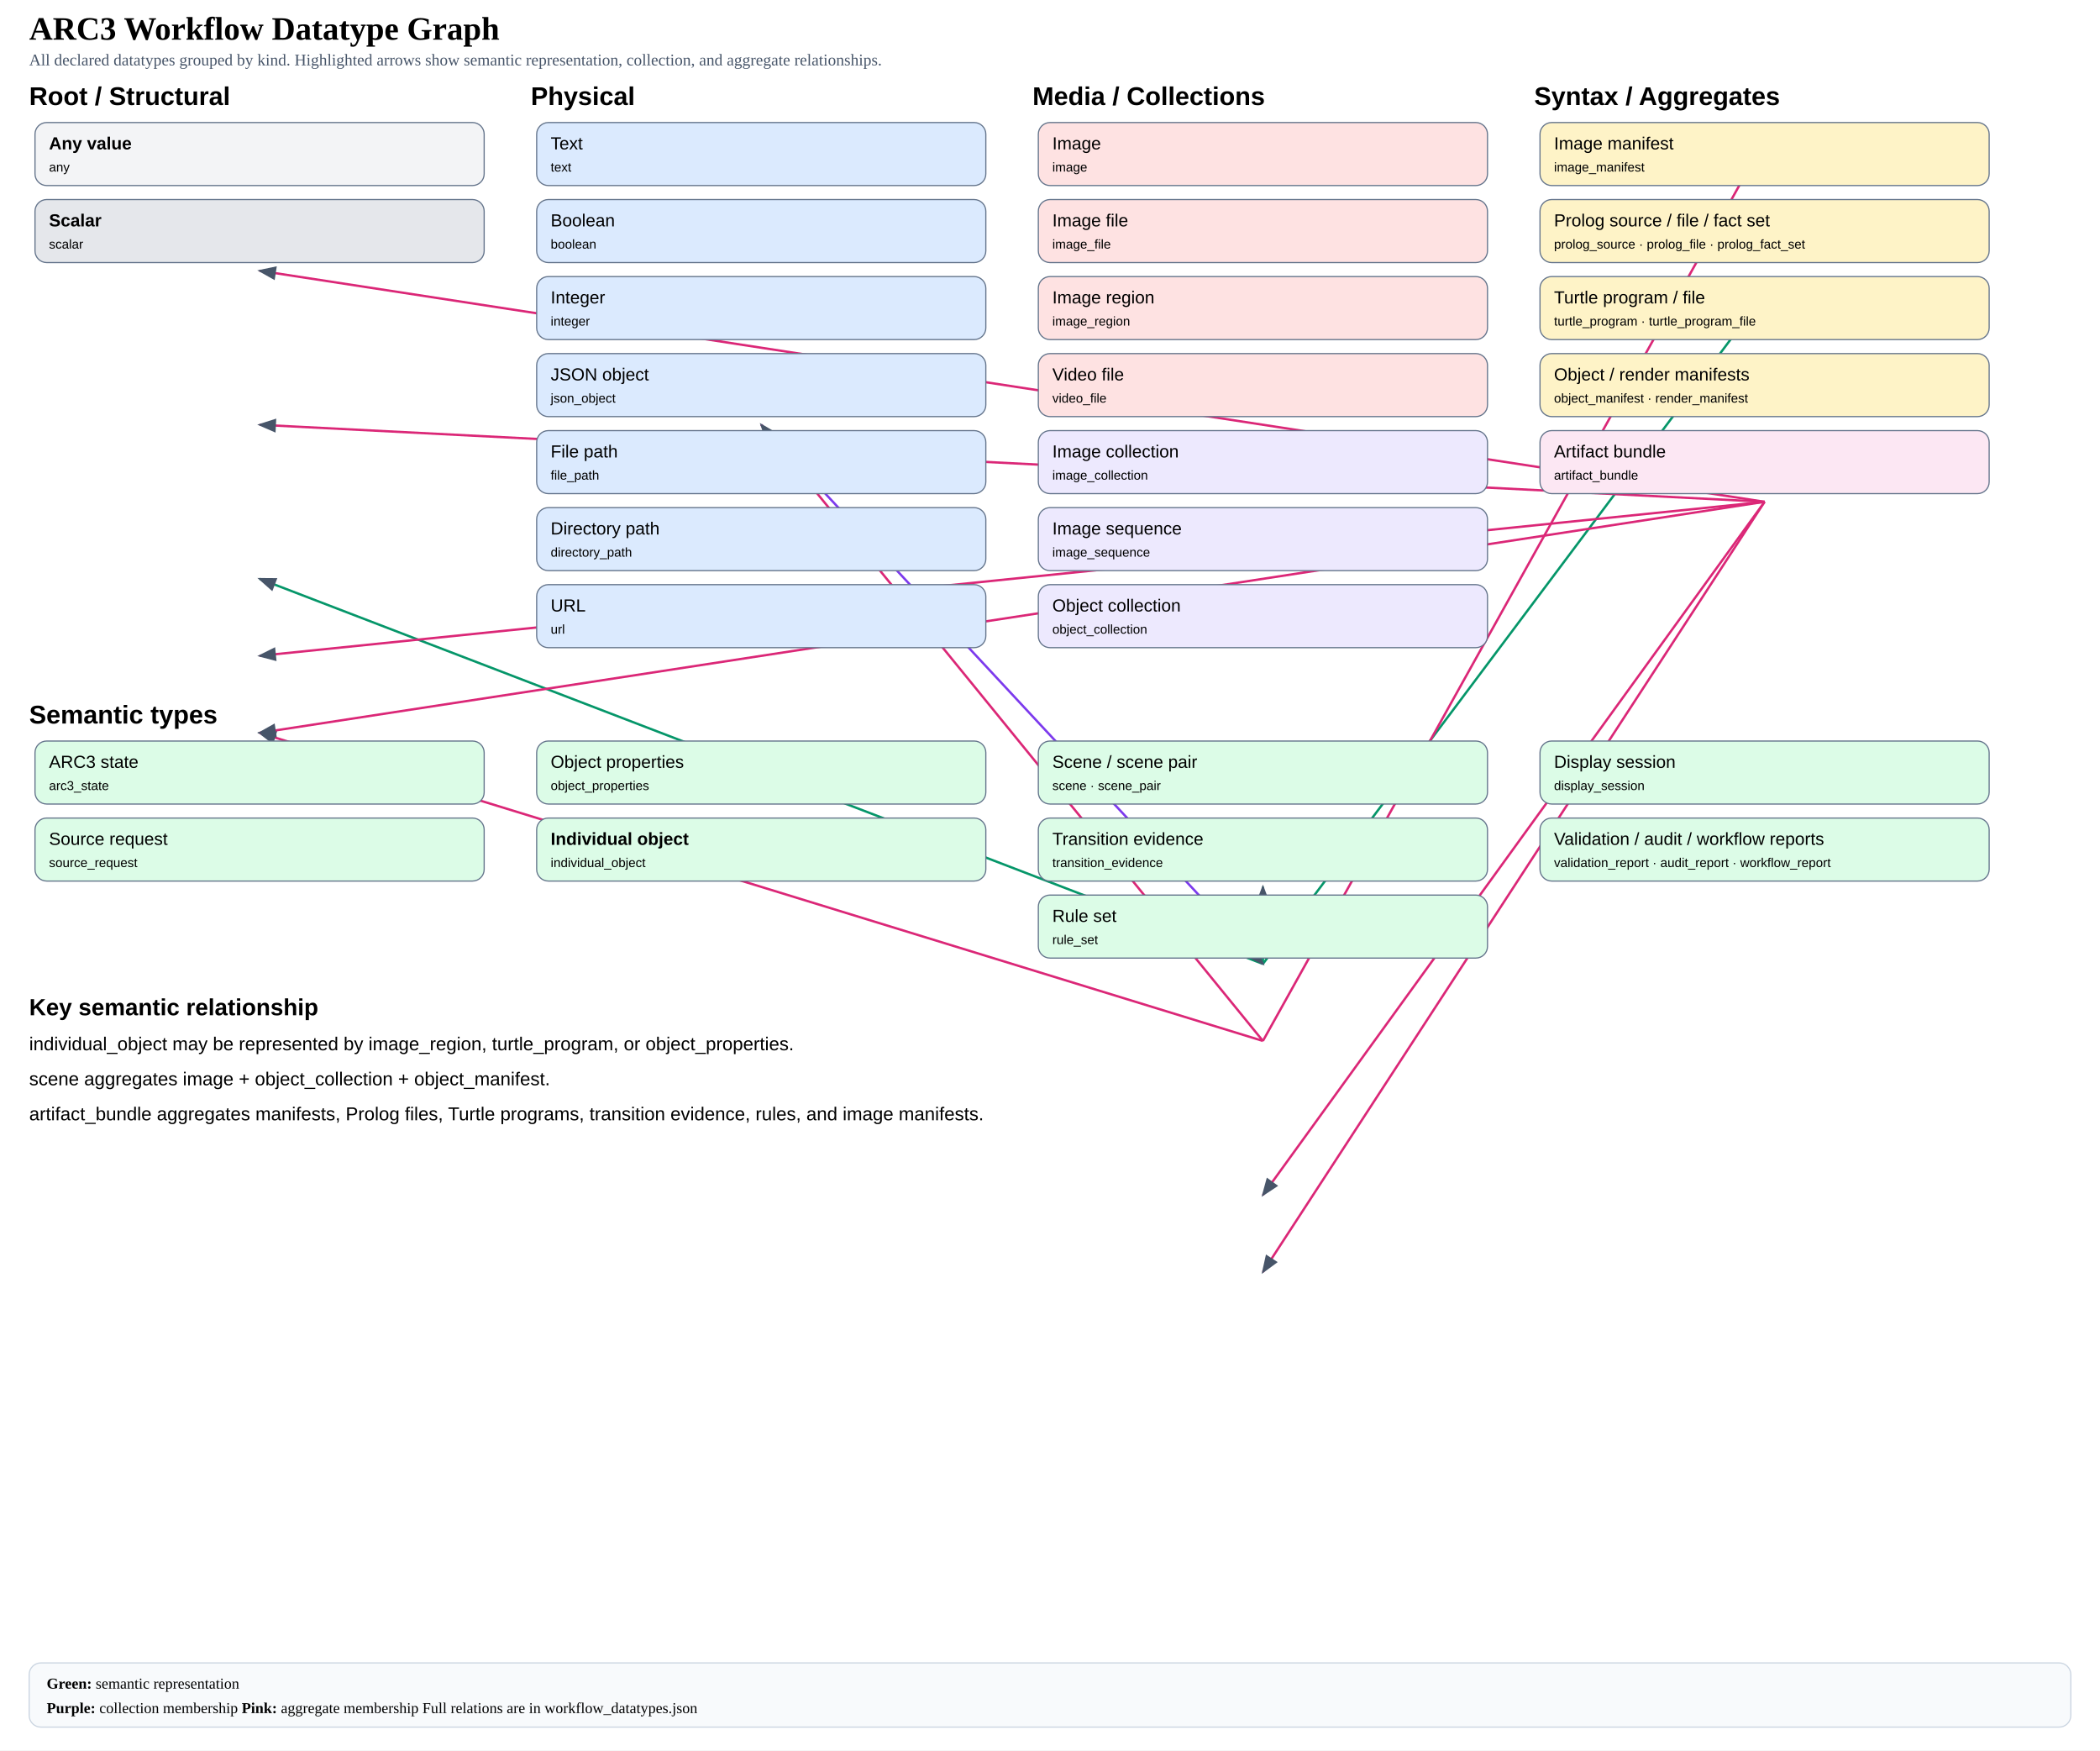
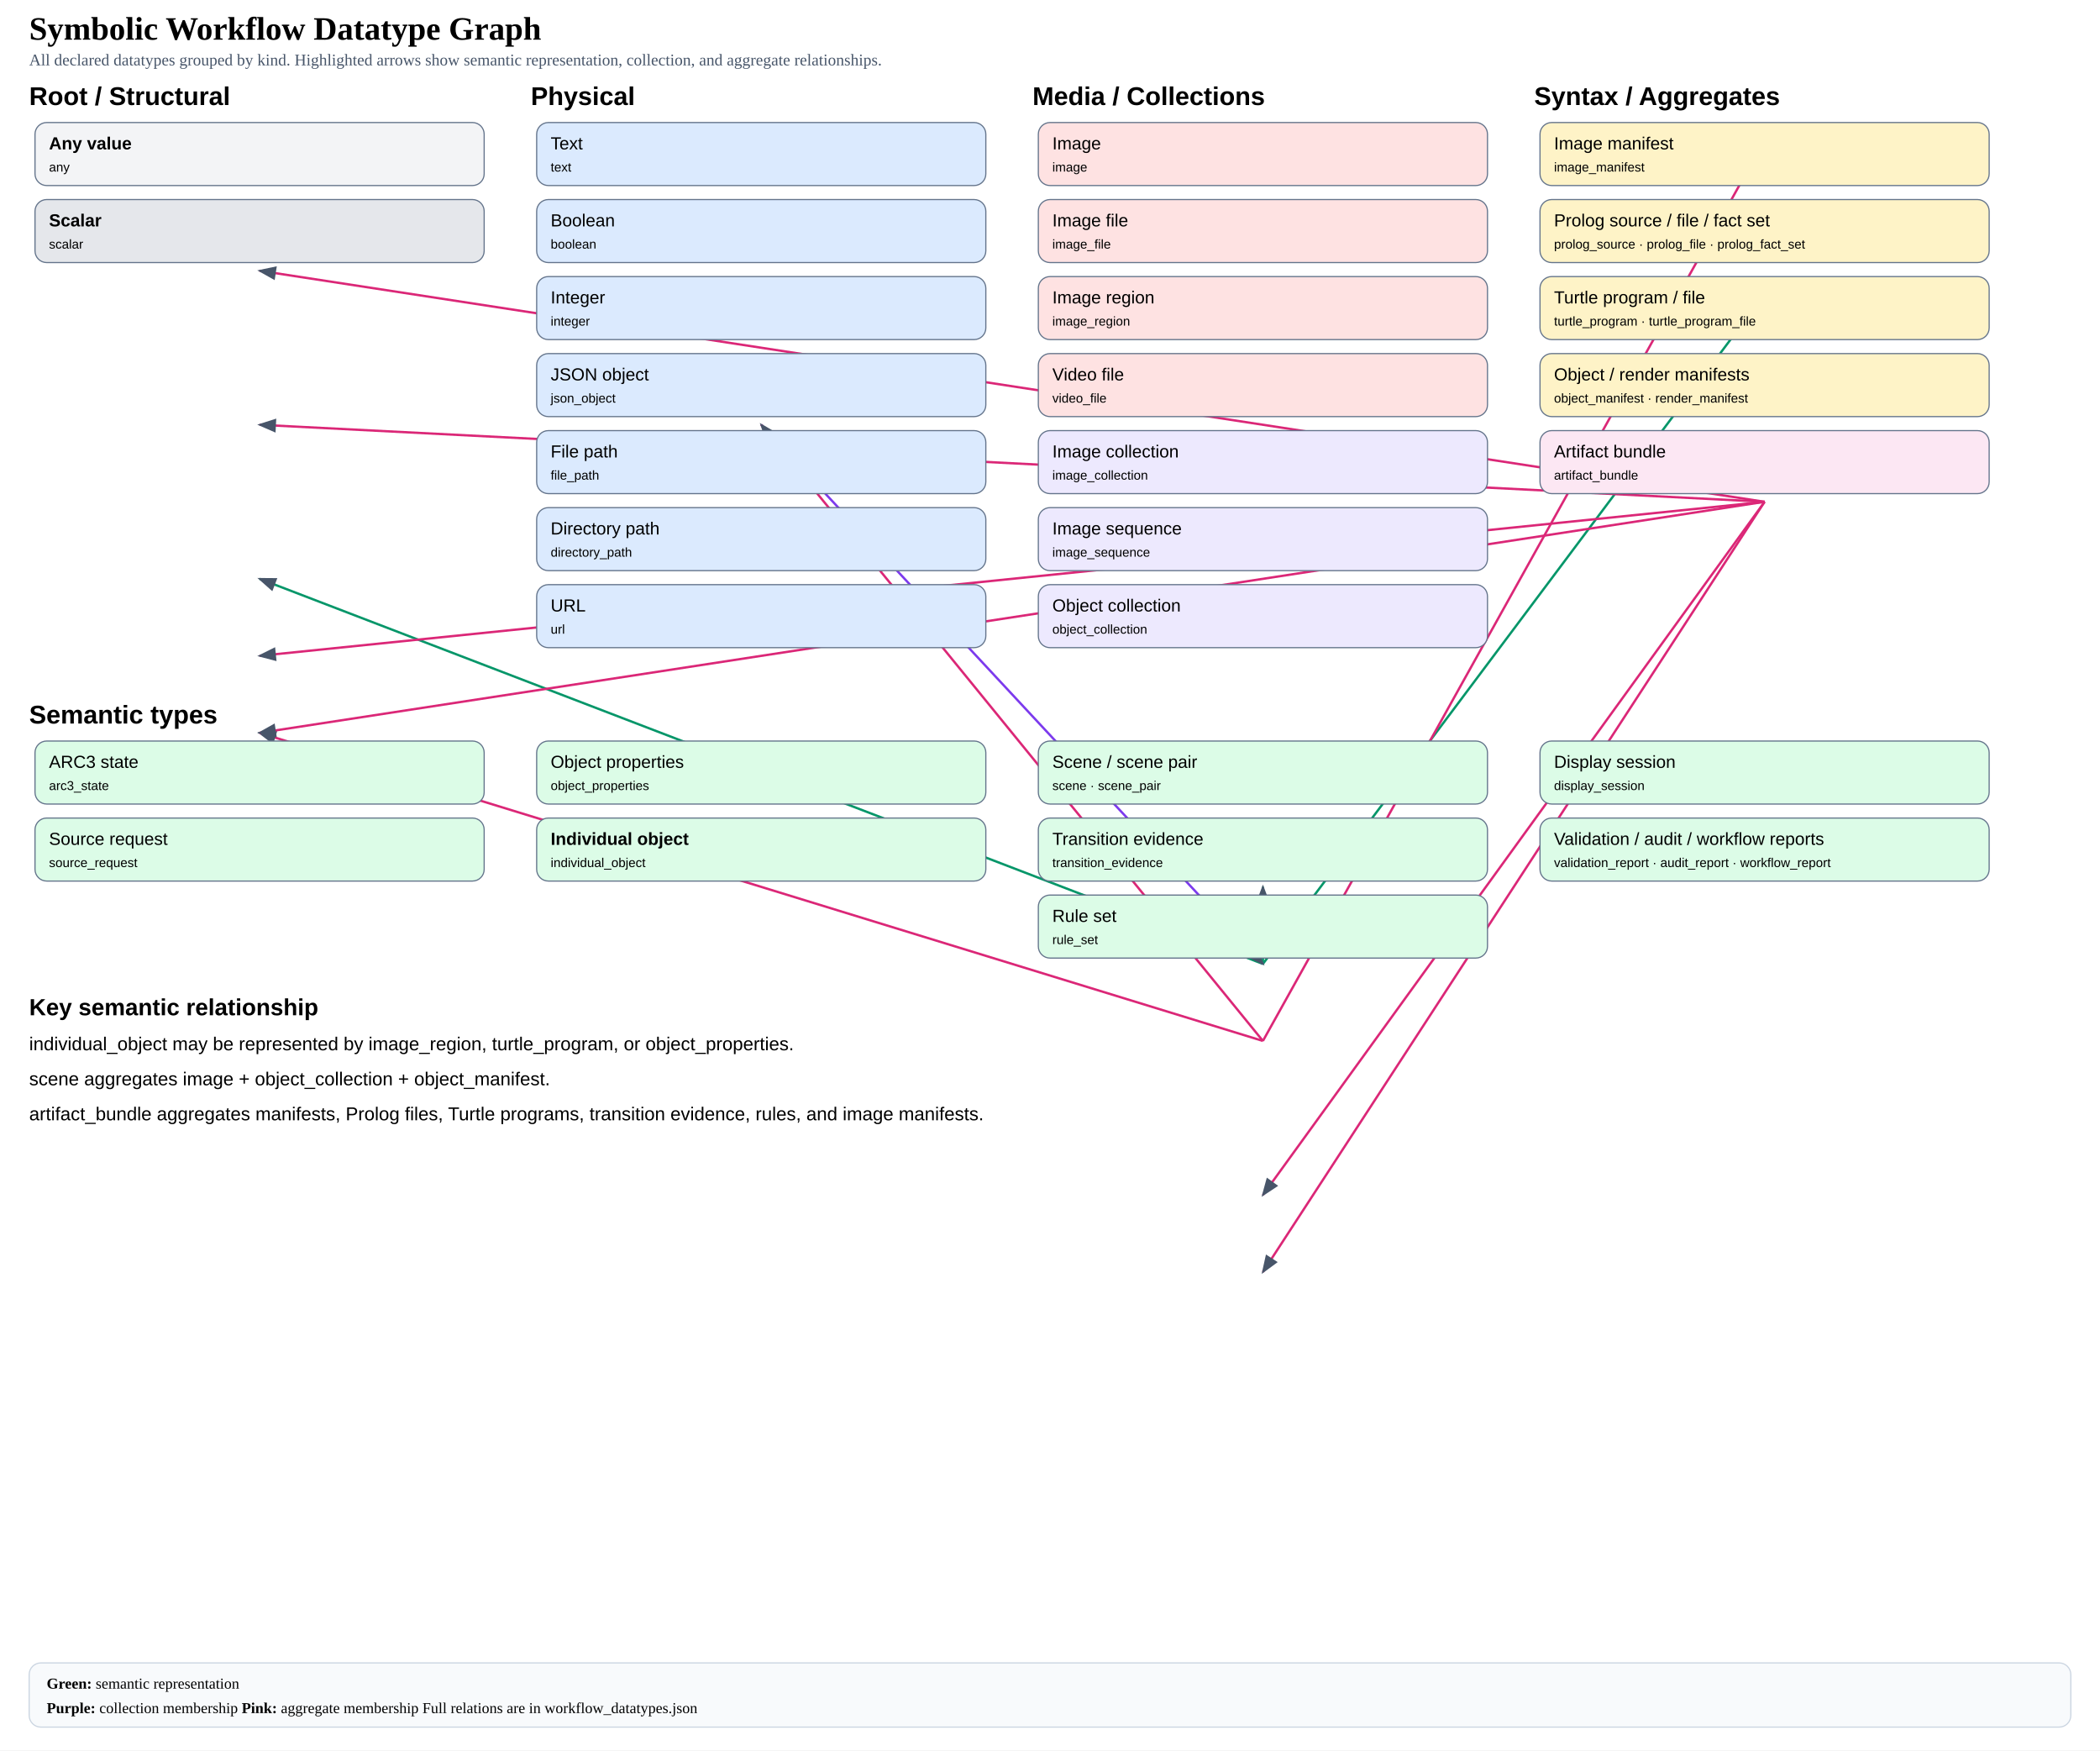
<svg xmlns="http://www.w3.org/2000/svg" width="1800" height="1500" viewBox="0 0 1800 1500">
  <defs>
    <marker id="arrow" markerWidth="8" markerHeight="8" refX="7" refY="3" orient="auto">
      <path d="M0,0 L0,6 L8,3 z" fill="#475569" />
    </marker>
  </defs>
  <rect width="100%" height="100%" fill="white" />
-   <text x="25" y="34" font-size="28" font-weight="700">ARC3 Workflow Datatype Graph</text>
+   <text x="25" y="34" font-size="28" font-weight="700">Symbolic Workflow Datatype Graph</text>
  <text x="25" y="56" font-size="14" fill="#475569">All declared datatypes grouped by kind. Highlighted arrows show semantic representation, collection, and aggregate relationships.</text>
  <line x1="1082.5" y1="826" x2="1512.5" y2="252" stroke="#059669" stroke-width="2" marker-end="url(#arrow)" />
  <line x1="1082.5" y1="826" x2="222.5" y2="496" stroke="#059669" stroke-width="2" marker-end="url(#arrow)" />
  <line x1="1082.5" y1="826" x2="1082.5" y2="760" stroke="#059669" stroke-width="2" marker-end="url(#arrow)" />
  <line x1="652.5" y1="364" x2="1082.5" y2="826" stroke="#7c3aed" stroke-width="2" marker-end="url(#arrow)" />
  <line x1="1082.5" y1="892" x2="1512.5" y2="120" stroke="#db2777" stroke-width="2" marker-end="url(#arrow)" />
  <line x1="1082.5" y1="892" x2="652.5" y2="364" stroke="#db2777" stroke-width="2" marker-end="url(#arrow)" />
  <line x1="1082.5" y1="892" x2="222.5" y2="628" stroke="#db2777" stroke-width="2" marker-end="url(#arrow)" />
  <line x1="1512.5" y1="430" x2="222.5" y2="628" stroke="#db2777" stroke-width="2" marker-end="url(#arrow)" />
  <line x1="1512.5" y1="430" x2="222.5" y2="364" stroke="#db2777" stroke-width="2" marker-end="url(#arrow)" />
  <line x1="1512.5" y1="430" x2="222.5" y2="562" stroke="#db2777" stroke-width="2" marker-end="url(#arrow)" />
  <line x1="1512.5" y1="430" x2="1082.5" y2="1024" stroke="#db2777" stroke-width="2" marker-end="url(#arrow)" />
  <line x1="1512.5" y1="430" x2="1082.5" y2="1090" stroke="#db2777" stroke-width="2" marker-end="url(#arrow)" />
  <line x1="1512.5" y1="430" x2="222.5" y2="232" stroke="#db2777" stroke-width="2" marker-end="url(#arrow)" />
  <g font-family="Arial">
    <text x="25" y="90" font-size="22" font-weight="700">Root / Structural</text>
    <rect x="30" y="105" width="385" height="54" rx="10" fill="#f3f4f6" stroke="#64748b" />
    <text x="42" y="128" font-size="15" font-weight="600">Any value</text>
    <text x="42" y="147" font-size="11">any</text>
    <rect x="30" y="171" width="385" height="54" rx="10" fill="#e5e7eb" stroke="#64748b" />
    <text x="42" y="194" font-size="15" font-weight="600">Scalar</text>
    <text x="42" y="213" font-size="11">scalar</text>
    <text x="455" y="90" font-size="22" font-weight="700">Physical</text>
    <rect x="460" y="105" width="385" height="54" rx="10" fill="#dbeafe" stroke="#64748b" />
    <text x="472" y="128" font-size="15">Text</text>
    <text x="472" y="147" font-size="11">text</text>
    <rect x="460" y="171" width="385" height="54" rx="10" fill="#dbeafe" stroke="#64748b" />
    <text x="472" y="194" font-size="15">Boolean</text>
    <text x="472" y="213" font-size="11">boolean</text>
    <rect x="460" y="237" width="385" height="54" rx="10" fill="#dbeafe" stroke="#64748b" />
    <text x="472" y="260" font-size="15">Integer</text>
    <text x="472" y="279" font-size="11">integer</text>
    <rect x="460" y="303" width="385" height="54" rx="10" fill="#dbeafe" stroke="#64748b" />
    <text x="472" y="326" font-size="15">JSON object</text>
    <text x="472" y="345" font-size="11">json_object</text>
    <rect x="460" y="369" width="385" height="54" rx="10" fill="#dbeafe" stroke="#64748b" />
    <text x="472" y="392" font-size="15">File path</text>
    <text x="472" y="411" font-size="11">file_path</text>
    <rect x="460" y="435" width="385" height="54" rx="10" fill="#dbeafe" stroke="#64748b" />
    <text x="472" y="458" font-size="15">Directory path</text>
    <text x="472" y="477" font-size="11">directory_path</text>
    <rect x="460" y="501" width="385" height="54" rx="10" fill="#dbeafe" stroke="#64748b" />
    <text x="472" y="524" font-size="15">URL</text>
    <text x="472" y="543" font-size="11">url</text>
    <text x="885" y="90" font-size="22" font-weight="700">Media / Collections</text>
    <rect x="890" y="105" width="385" height="54" rx="10" fill="#fee2e2" stroke="#64748b" />
    <text x="902" y="128" font-size="15">Image</text>
    <text x="902" y="147" font-size="11">image</text>
    <rect x="890" y="171" width="385" height="54" rx="10" fill="#fee2e2" stroke="#64748b" />
    <text x="902" y="194" font-size="15">Image file</text>
    <text x="902" y="213" font-size="11">image_file</text>
    <rect x="890" y="237" width="385" height="54" rx="10" fill="#fee2e2" stroke="#64748b" />
    <text x="902" y="260" font-size="15">Image region</text>
    <text x="902" y="279" font-size="11">image_region</text>
    <rect x="890" y="303" width="385" height="54" rx="10" fill="#fee2e2" stroke="#64748b" />
    <text x="902" y="326" font-size="15">Video file</text>
    <text x="902" y="345" font-size="11">video_file</text>
    <rect x="890" y="369" width="385" height="54" rx="10" fill="#ede9fe" stroke="#64748b" />
    <text x="902" y="392" font-size="15">Image collection</text>
    <text x="902" y="411" font-size="11">image_collection</text>
    <rect x="890" y="435" width="385" height="54" rx="10" fill="#ede9fe" stroke="#64748b" />
    <text x="902" y="458" font-size="15">Image sequence</text>
    <text x="902" y="477" font-size="11">image_sequence</text>
    <rect x="890" y="501" width="385" height="54" rx="10" fill="#ede9fe" stroke="#64748b" />
    <text x="902" y="524" font-size="15">Object collection</text>
    <text x="902" y="543" font-size="11">object_collection</text>
    <text x="1315" y="90" font-size="22" font-weight="700">Syntax / Aggregates</text>
    <rect x="1320" y="105" width="385" height="54" rx="10" fill="#fef3c7" stroke="#64748b" />
    <text x="1332" y="128" font-size="15">Image manifest</text>
    <text x="1332" y="147" font-size="11">image_manifest</text>
    <rect x="1320" y="171" width="385" height="54" rx="10" fill="#fef3c7" stroke="#64748b" />
    <text x="1332" y="194" font-size="15">Prolog source / file / fact set</text>
    <text x="1332" y="213" font-size="11">prolog_source · prolog_file · prolog_fact_set</text>
    <rect x="1320" y="237" width="385" height="54" rx="10" fill="#fef3c7" stroke="#64748b" />
    <text x="1332" y="260" font-size="15">Turtle program / file</text>
    <text x="1332" y="279" font-size="11">turtle_program · turtle_program_file</text>
    <rect x="1320" y="303" width="385" height="54" rx="10" fill="#fef3c7" stroke="#64748b" />
    <text x="1332" y="326" font-size="15">Object / render manifests</text>
    <text x="1332" y="345" font-size="11">object_manifest · render_manifest</text>
    <rect x="1320" y="369" width="385" height="54" rx="10" fill="#fce7f3" stroke="#64748b" />
    <text x="1332" y="392" font-size="15">Artifact bundle</text>
    <text x="1332" y="411" font-size="11">artifact_bundle</text>
    <text x="25" y="620" font-size="22" font-weight="700">Semantic types</text>
    <rect x="30" y="635" width="385" height="54" rx="10" fill="#dcfce7" stroke="#64748b" />
    <text x="42" y="658" font-size="15">ARC3 state</text>
    <text x="42" y="677" font-size="11">arc3_state</text>
    <rect x="30" y="701" width="385" height="54" rx="10" fill="#dcfce7" stroke="#64748b" />
    <text x="42" y="724" font-size="15">Source request</text>
    <text x="42" y="743" font-size="11">source_request</text>
    <rect x="460" y="635" width="385" height="54" rx="10" fill="#dcfce7" stroke="#64748b" />
    <text x="472" y="658" font-size="15">Object properties</text>
    <text x="472" y="677" font-size="11">object_properties</text>
    <rect x="460" y="701" width="385" height="54" rx="10" fill="#dcfce7" stroke="#64748b" />
    <text x="472" y="724" font-size="15" font-weight="700">Individual object</text>
    <text x="472" y="743" font-size="11">individual_object</text>
    <rect x="890" y="635" width="385" height="54" rx="10" fill="#dcfce7" stroke="#64748b" />
    <text x="902" y="658" font-size="15">Scene / scene pair</text>
    <text x="902" y="677" font-size="11">scene · scene_pair</text>
    <rect x="890" y="701" width="385" height="54" rx="10" fill="#dcfce7" stroke="#64748b" />
    <text x="902" y="724" font-size="15">Transition evidence</text>
    <text x="902" y="743" font-size="11">transition_evidence</text>
    <rect x="890" y="767" width="385" height="54" rx="10" fill="#dcfce7" stroke="#64748b" />
    <text x="902" y="790" font-size="15">Rule set</text>
    <text x="902" y="809" font-size="11">rule_set</text>
    <rect x="1320" y="635" width="385" height="54" rx="10" fill="#dcfce7" stroke="#64748b" />
    <text x="1332" y="658" font-size="15">Display session</text>
    <text x="1332" y="677" font-size="11">display_session</text>
    <rect x="1320" y="701" width="385" height="54" rx="10" fill="#dcfce7" stroke="#64748b" />
    <text x="1332" y="724" font-size="15">Validation / audit / workflow reports</text>
    <text x="1332" y="743" font-size="11">validation_report · audit_report · workflow_report</text>
    <text x="25" y="870" font-size="20" font-weight="700">Key semantic relationship</text>
    <text x="25" y="900" font-size="16">individual_object may be represented by image_region, turtle_program, or object_properties.</text>
    <text x="25" y="930" font-size="16">scene aggregates image + object_collection + object_manifest.</text>
    <text x="25" y="960" font-size="16">artifact_bundle aggregates manifests, Prolog files, Turtle programs, transition evidence, rules, and image manifests.</text>
  </g>
  <g transform="translate(25,1425)">
    <rect width="1750" height="55" rx="10" fill="#f8fafc" stroke="#cbd5e1" />
    <text x="15" y="22" font-size="13">
      <tspan font-weight="700">Green:</tspan> semantic representation</text>
    <text x="15" y="43" font-size="13">
      <tspan font-weight="700">Purple:</tspan> collection membership   <tspan font-weight="700">Pink:</tspan> aggregate membership   Full relations are in workflow_datatypes.json</text>
  </g>
</svg>
